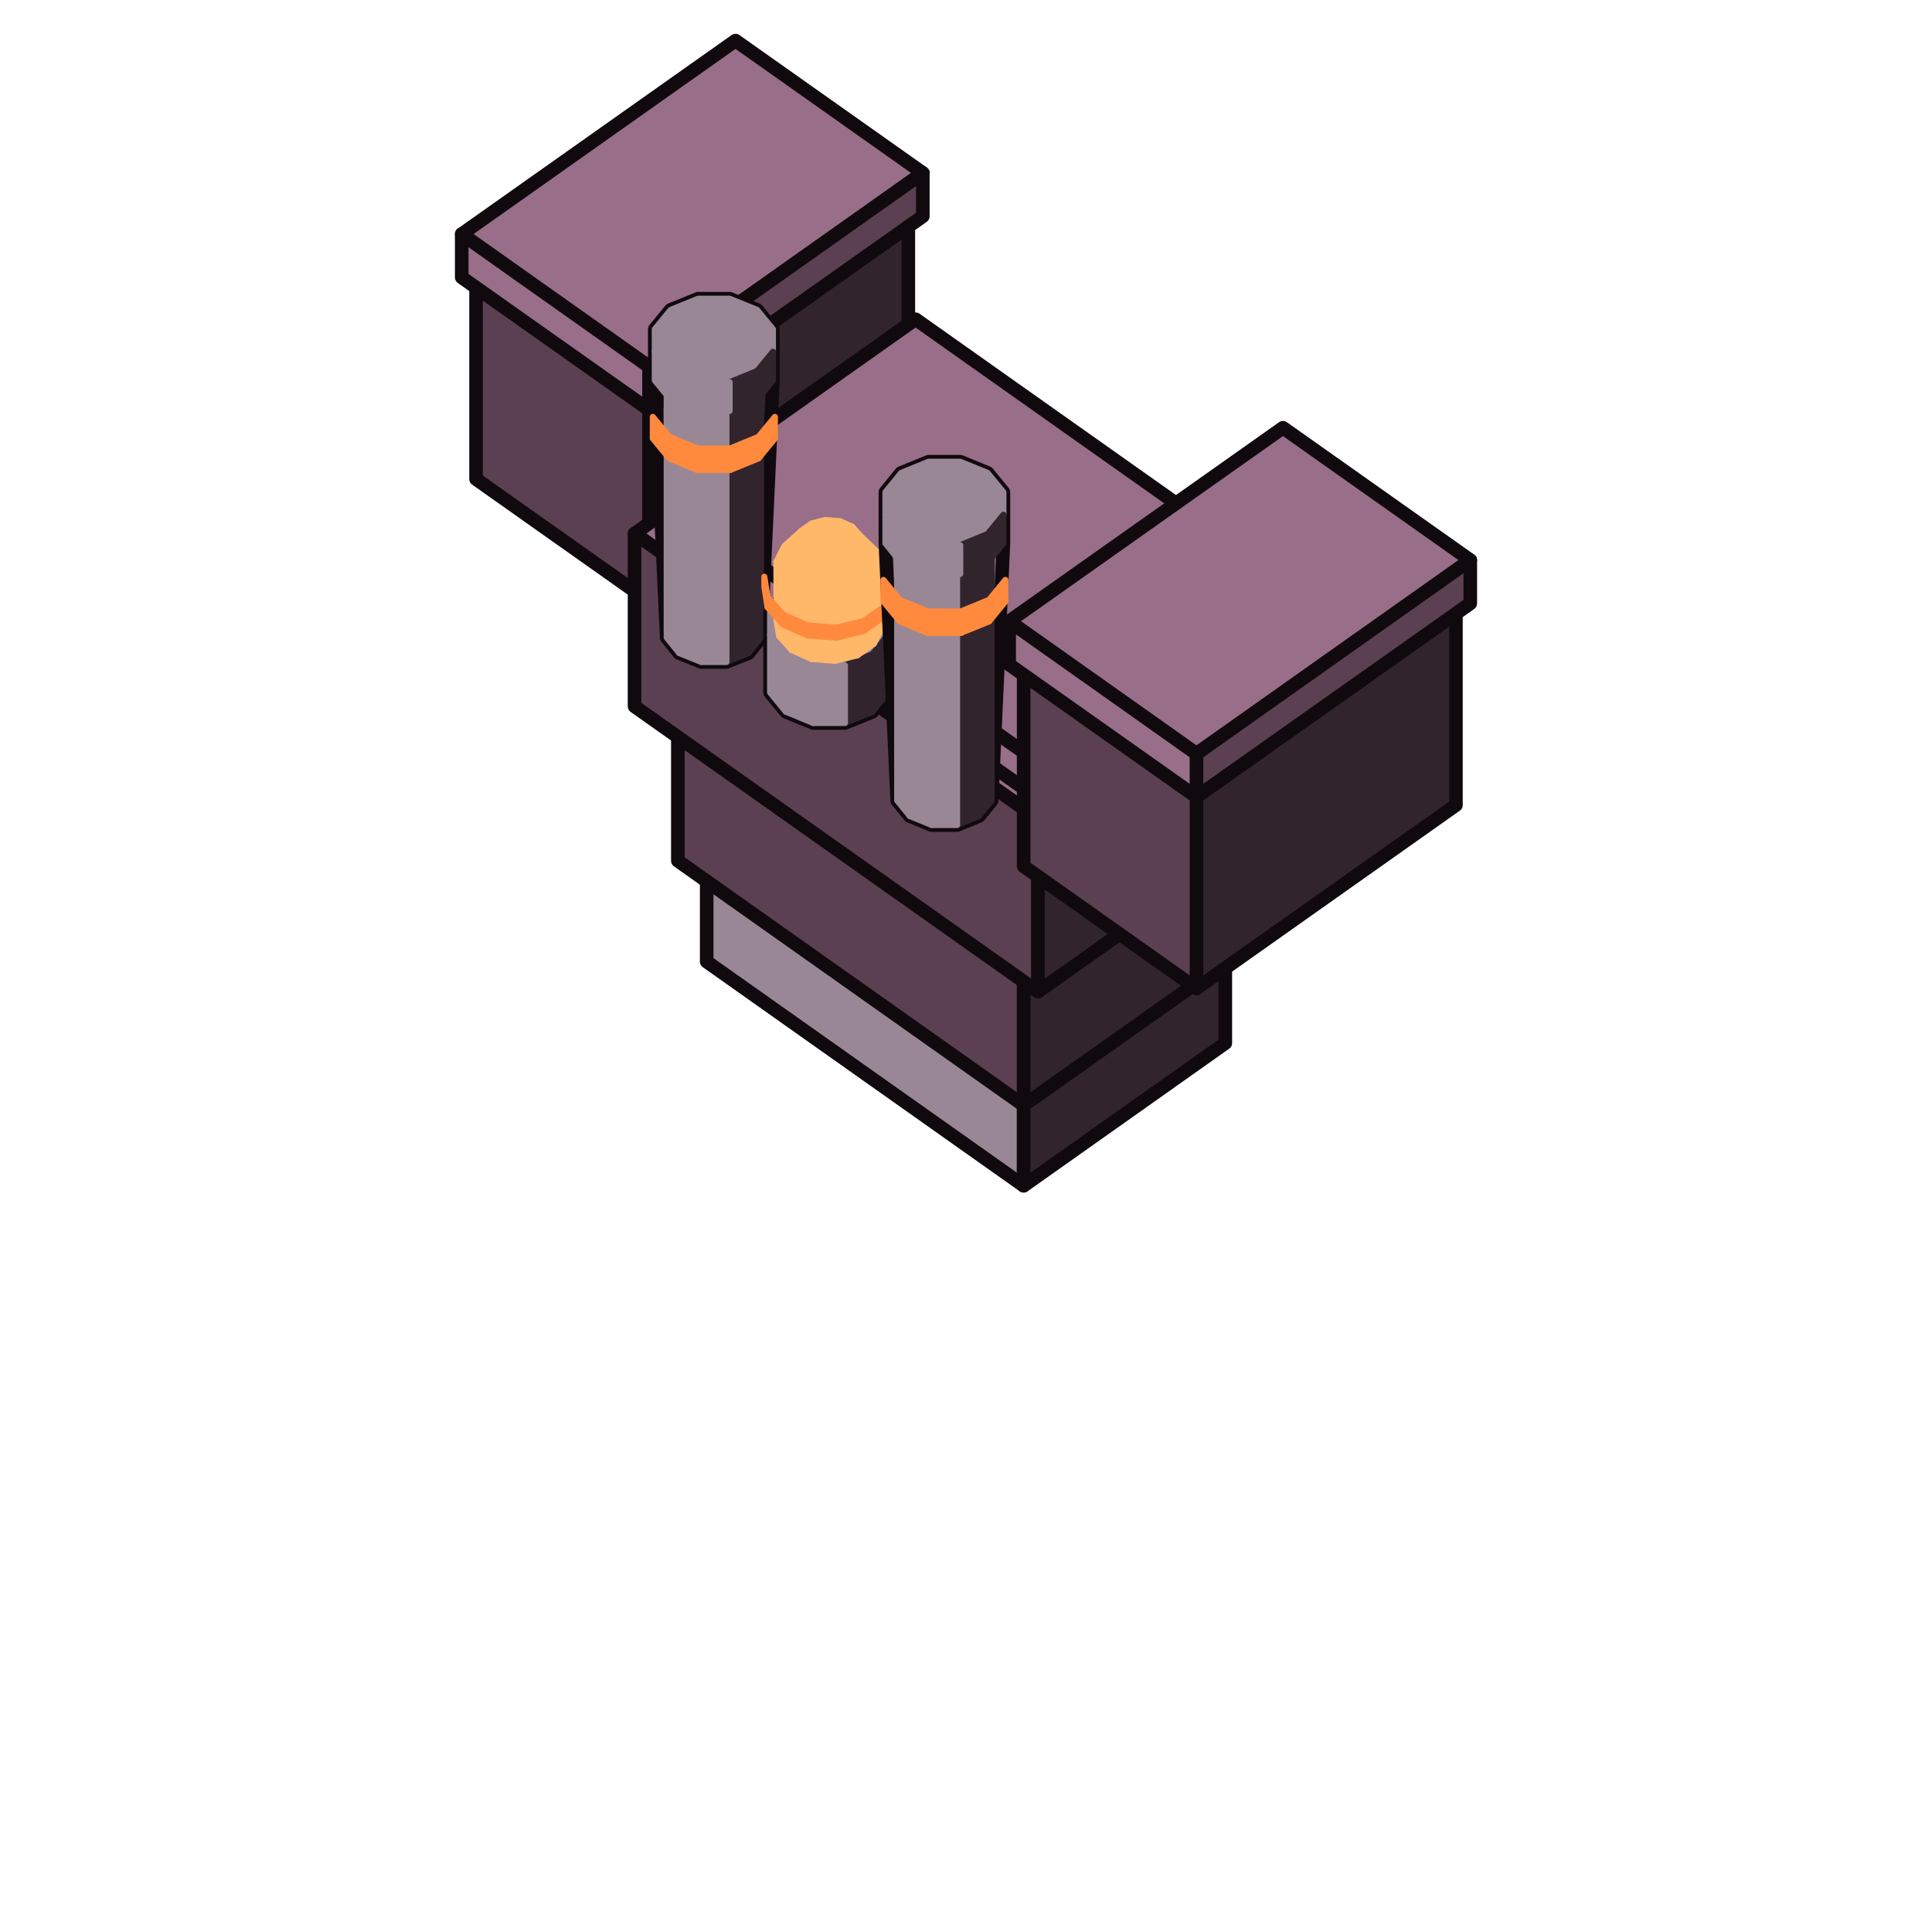
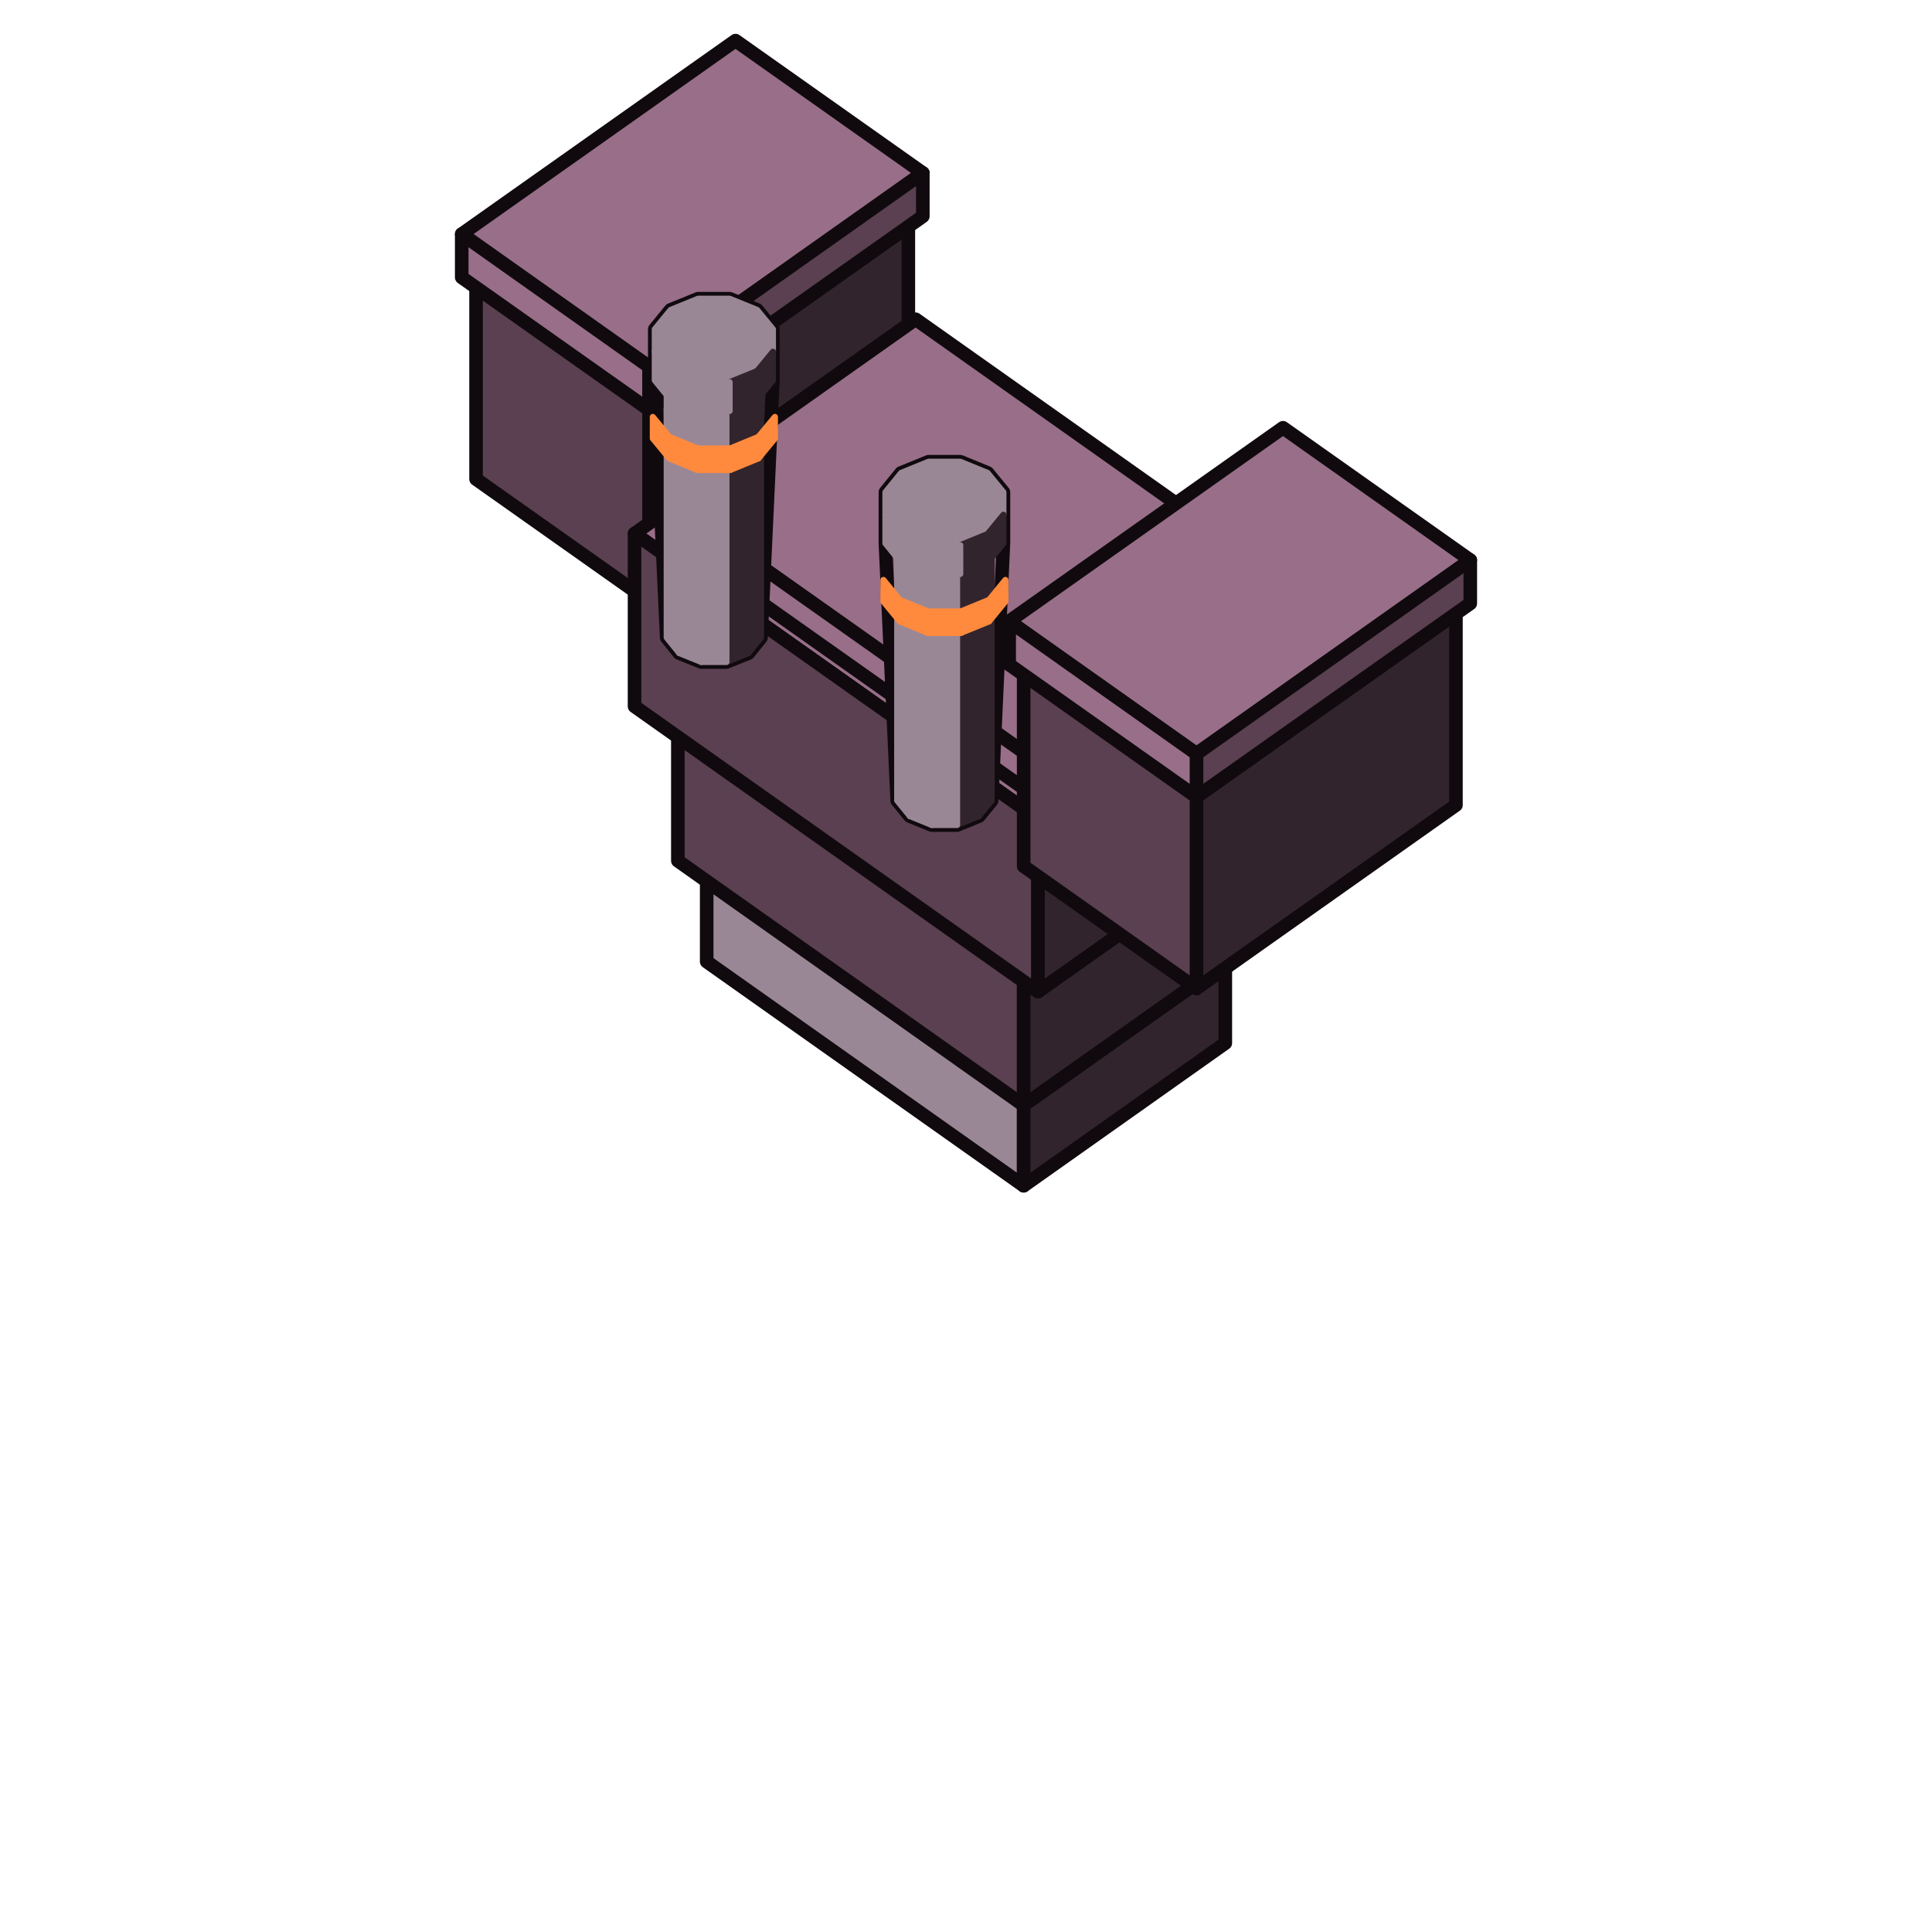
<svg xmlns="http://www.w3.org/2000/svg" viewBox="0 0 128 128" width="128" height="128" data-part-id="jugg_body" data-type="body" data-direction="north">
  <g stroke="#100a0e" stroke-width="0.9" stroke-linejoin="round">
    <path d="M67.34 40.84 L82.61 51.64 L82.61 50.3 L67.34 39.5 Z" fill="#ff8a3d" stroke="none" />
    <path d="M82.61 50.3 L83.09 49.96 L67.82 39.16 L67.34 39.5 Z" fill="#ff8a3d" stroke="none" />
    <path d="M50.64 15.22 L58.27 20.62 L58.27 17.75 L50.64 12.35 Z" fill="#ff8a3d" stroke="none" />
    <path d="M58.27 17.75 L58.85 17.35 L51.21 11.95 L50.64 12.35 Z" fill="#ff8a3d" stroke="none" />
    <path d="M67.82 71.88 L81.18 62.43 L60.18 47.58 L46.82 57.03 Z" fill="#9a8796" />
    <path d="M58.27 20.62 L58.85 20.21 L58.85 17.35 L58.27 17.75 Z" fill="#ff8a3d" stroke="none" />
    <path d="M64.48 42.07 L83.57 55.57 L83.57 40.3 L64.48 26.8 Z" fill="#32242d" />
    <path d="M82.61 51.64 L83.09 51.3 L83.09 49.96 L82.61 50.3 Z" fill="#ff8a3d" stroke="none" />
    <path d="M46.82 63.71 L67.82 78.56 L67.82 71.88 L46.82 57.03 Z" fill="#9a8796" />
    <path d="M67.34 29.38 L82.61 40.18 L82.61 38.84 L67.34 28.04 Z" fill="#ff8a3d" stroke="none" />
    <path d="M67.82 78.56 L81.18 69.11 L81.18 62.43 L67.82 71.88 Z" fill="#32242d" />
    <path d="M82.61 38.84 L83.09 38.51 L67.82 27.71 L67.34 28.04 Z" fill="#ff8a3d" stroke="none" />
    <path d="M83.57 40.3 L84.52 39.62 L65.43 26.12 L64.48 26.8 Z" fill="#5a4050" />
    <path d="M67.82 63.68 L84.05 52.2 L61.14 36.0 L44.91 47.48 Z" fill="#986e88" />
    <path d="M83.57 55.57 L84.52 54.89 L84.52 39.62 L83.57 40.3 Z" fill="#32242d" />
    <path d="M43.0 39.84 L60.18 27.69 L60.18 14.33 L43.0 26.48 Z" fill="#32242d" />
    <path d="M44.91 57.03 L67.82 73.23 L67.82 63.68 L44.91 47.48 Z" fill="#5a4050" />
    <path d="M43.0 26.48 L60.18 14.33 L48.73 6.23 L31.54 18.38 Z" fill="#986e88" />
    <path d="M82.61 40.18 L83.09 39.84 L83.09 38.51 L82.61 38.84 Z" fill="#ff8a3d" stroke="none" />
    <path d="M31.54 31.74 L43.0 39.84 L43.0 26.48 L31.54 18.38 Z" fill="#5a4050" />
    <path d="M43.0 24.29 L61.14 11.46 L48.73 2.69 L30.59 15.51 Z" fill="#986e88" />
    <path d="M67.82 73.23 L84.05 61.75 L84.05 52.2 L67.82 63.68 Z" fill="#32242d" />
    <path d="M43.0 27.15 L61.14 14.33 L61.14 11.46 L43.0 24.29 Z" fill="#5a4050" />
    <path d="M68.77 54.25 L87.39 41.09 L60.66 22.19 L42.04 35.35 Z" fill="#986e88" />
    <path d="M68.77 50.51 L85.48 38.7 L60.66 21.15 L43.95 32.96 Z" fill="#986e88" />
    <path d="M30.59 18.38 L43.0 27.15 L43.0 24.29 L30.59 15.51 Z" fill="#986e88" />
    <path d="M42.04 46.8 L68.77 65.7 L68.77 54.25 L42.04 35.35 Z" fill="#5a4050" />
    <path d="M68.77 65.7 L87.39 52.54 L87.39 41.09 L68.77 54.25 Z" fill="#32242d" />
    <path d="M43.95 35.35 L68.77 52.9 L68.77 50.51 L43.95 32.96 Z" fill="#986e88" />
    <path d="M43.38 21.81 L44.43 20.53 L46.25 19.79 L48.34 19.79 L50.16 20.53 L51.21 21.81 L51.21 25.2 L50.42 42.24 L49.59 43.27 L48.13 43.86 L46.46 43.86 L45.0 43.27 L44.17 42.24 L43.38 25.2 Z" fill="none" />
    <path d="M44.17 42.24 L45.0 43.27 L45.0 26.08 L44.17 25.06 Z" fill="#9a8796" stroke="#9a8796" stroke-width="0.4" />
    <path d="M49.59 43.27 L50.42 42.24 L50.42 25.06 L49.59 26.08 Z" fill="#32242d" stroke="#32242d" stroke-width="0.4" />
    <path d="M45.0 43.27 L46.46 43.86 L46.46 26.68 L45.0 26.08 Z" fill="#9a8796" stroke="#9a8796" stroke-width="0.4" />
    <path d="M48.13 43.86 L49.59 43.27 L49.59 26.08 L48.13 26.68 Z" fill="#32242d" stroke="#32242d" stroke-width="0.4" />
    <path d="M46.46 43.86 L48.13 43.86 L48.13 26.68 L46.46 26.68 Z" fill="#9a8796" stroke="#9a8796" stroke-width="0.4" />
-     <path d="M51.02 40.58 L52.07 39.29 L53.88 38.55 L55.98 38.55 L57.8 39.29 L58.84 40.58 L58.84 45.88 L57.8 47.16 L55.98 47.9 L53.88 47.9 L52.07 47.16 L51.02 45.88 Z" fill="none" />
    <path d="M68.77 52.9 L85.48 41.09 L85.48 38.7 L68.77 50.51 Z" fill="#5a4050" />
    <path d="M86.91 40.87 L94.55 46.27 L94.55 43.4 L86.91 38.0 Z" fill="#ff8a3d" stroke="none" />
-     <path d="M57.8 39.29 L55.98 38.55 L53.88 38.55 L52.07 39.29 L51.02 40.58 L51.02 42.06 L52.07 43.34 L53.88 44.08 L55.98 44.08 L57.8 43.34 L58.84 42.06 L58.84 40.58 Z" fill="#9a8796" stroke="#9a8796" stroke-width="0.4" />
-     <path d="M51.02 45.88 L52.07 47.16 L52.07 43.34 L51.02 42.06 Z" fill="#9a8796" stroke="#9a8796" stroke-width="0.4" />
-     <path d="M57.8 47.16 L58.84 45.88 L58.84 42.06 L57.8 43.34 Z" fill="#32242d" stroke="#32242d" stroke-width="0.4" />
    <path d="M94.55 43.4 L95.12 43.0 L87.48 37.6 L86.91 38.0 Z" fill="#ff8a3d" stroke="none" />
-     <path d="M52.07 47.16 L53.88 47.9 L53.88 44.08 L52.07 43.34 Z" fill="#9a8796" stroke="#9a8796" stroke-width="0.4" />
-     <path d="M55.98 47.9 L57.8 47.16 L57.8 43.34 L55.98 44.08 Z" fill="#32242d" stroke="#32242d" stroke-width="0.4" />
-     <path d="M53.88 47.9 L55.98 47.9 L55.98 44.08 L53.88 44.08 Z" fill="#9a8796" stroke="#9a8796" stroke-width="0.4" />
-     <path d="M51.44 41.04 L51.62 42.14 L51.62 38.32 L51.44 37.22 Z" fill="#ffb76a" stroke="#ffb76a" stroke-width="0.4" />
    <path d="M43.25 29.05 L44.34 30.37 L44.34 28.94 L43.25 27.62 Z" fill="#ff8a3d" stroke="#ff8a3d" stroke-width="0.4" />
    <path d="M50.25 30.37 L51.34 29.05 L51.34 27.62 L50.25 28.94 Z" fill="#ff8a3d" stroke="#ff8a3d" stroke-width="0.4" />
-     <path d="M50.64 38.88 L50.85 40.23 L50.85 39.56 L50.64 38.21 Z" fill="#ff8a3d" stroke="#ff8a3d" stroke-width="0.4" />
-     <path d="M57.9 42.64 L58.42 41.6 L58.42 37.78 L57.9 38.82 Z" fill="#ffb76a" stroke="#ffb76a" stroke-width="0.4" />
    <path d="M94.55 46.27 L95.12 45.86 L95.12 43.0 L94.55 43.4 Z" fill="#ff8a3d" stroke="none" />
-     <path d="M51.96 36.18 L51.44 37.22 L52.78 35.8 L53.1 35.16 Z" fill="#ffb76a" stroke="#ffb76a" stroke-width="0.4" />
-     <path d="M51.62 42.14 L52.45 43.07 L52.45 39.26 L51.62 38.32 Z" fill="#ffb76a" stroke="#ffb76a" stroke-width="0.4" />
-     <path d="M58.59 40.84 L59.22 39.56 L59.22 38.89 L58.59 40.18 Z" fill="#ff8a3d" stroke="#ff8a3d" stroke-width="0.4" />
    <path d="M44.34 30.37 L46.21 31.14 L46.21 29.71 L44.34 28.94 Z" fill="#ff8a3d" stroke="#ff8a3d" stroke-width="0.4" />
    <path d="M48.38 31.14 L50.25 30.37 L50.25 28.94 L48.38 29.71 Z" fill="#ff8a3d" stroke="#ff8a3d" stroke-width="0.4" />
-     <path d="M58.42 37.78 L58.24 36.68 L56.97 35.47 L57.08 36.14 Z" fill="#ffb76a" stroke="#ffb76a" stroke-width="0.4" />
-     <path d="M56.8 43.42 L57.9 42.64 L57.9 38.82 L56.8 39.6 Z" fill="#ffb76a" stroke="#ffb76a" stroke-width="0.4" />
-     <path d="M55.64 34.53 L54.69 34.45 L54.93 35.4 L54.93 35.4 Z" fill="#ffb76a" stroke="#ffb76a" stroke-width="0.4" />
-     <path d="M54.69 34.45 L53.78 34.68 L54.93 35.4 L54.93 35.4 Z" fill="#ffb76a" stroke="#ffb76a" stroke-width="0.4" />
-     <path d="M50.85 40.23 L51.88 41.38 L51.88 40.71 L50.85 39.56 Z" fill="#ff8a3d" stroke="#ff8a3d" stroke-width="0.4" />
-     <path d="M56.46 34.89 L55.64 34.53 L54.93 35.4 L54.93 35.4 Z" fill="#ffb76a" stroke="#ffb76a" stroke-width="0.4" />
    <path d="M46.21 31.14 L48.38 31.14 L48.38 29.71 L46.21 29.71 Z" fill="#ff8a3d" stroke="#ff8a3d" stroke-width="0.4" />
-     <path d="M52.45 43.07 L53.77 43.66 L53.77 39.84 L52.45 39.26 Z" fill="#ffb76a" stroke="#ffb76a" stroke-width="0.4" />
-     <path d="M53.78 34.68 L53.1 35.16 L54.93 35.4 L54.93 35.4 Z" fill="#ffb76a" stroke="#ffb76a" stroke-width="0.4" />
-     <path d="M51.44 37.22 L51.62 38.32 L52.89 36.48 L52.78 35.8 Z" fill="#ffb76a" stroke="#ffb76a" stroke-width="0.4" />
-     <path d="M56.97 35.47 L56.46 34.89 L54.93 35.4 L54.93 35.4 Z" fill="#ffb76a" stroke="#ffb76a" stroke-width="0.4" />
-     <path d="M55.32 43.78 L56.8 43.42 L56.8 39.6 L55.32 39.97 Z" fill="#ffb76a" stroke="#ffb76a" stroke-width="0.4" />
-     <path d="M53.1 35.16 L52.78 35.8 L54.93 35.4 L54.93 35.4 Z" fill="#ffb76a" stroke="#ffb76a" stroke-width="0.4" />
-     <path d="M53.77 43.66 L55.32 43.78 L55.32 39.97 L53.77 39.84 Z" fill="#ffb76a" stroke="#ffb76a" stroke-width="0.4" />
-     <path d="M57.23 41.8 L58.59 40.84 L58.59 40.18 L57.23 41.14 Z" fill="#ff8a3d" stroke="#ff8a3d" stroke-width="0.4" />
-     <path d="M57.9 38.82 L58.42 37.78 L57.08 36.14 L56.76 36.79 Z" fill="#ffb76a" stroke="#ffb76a" stroke-width="0.4" />
-     <path d="M57.08 36.14 L56.97 35.47 L54.93 35.4 L54.93 35.4 Z" fill="#ffb76a" stroke="#ffb76a" stroke-width="0.4" />
    <path d="M50.16 20.53 L48.34 19.79 L46.25 19.79 L44.43 20.53 L43.38 21.81 L43.38 23.3 L44.43 24.58 L46.25 25.32 L48.34 25.32 L50.16 24.58 L51.21 23.3 L51.21 21.81 Z" fill="#9a8796" stroke="#9a8796" stroke-width="0.4" />
-     <path d="M52.78 35.8 L52.89 36.48 L54.93 35.4 L54.93 35.4 Z" fill="#ffb76a" stroke="#ffb76a" stroke-width="0.4" />
-     <path d="M56.76 36.79 L57.08 36.14 L54.93 35.4 L54.93 35.4 Z" fill="#ffb76a" stroke="#ffb76a" stroke-width="0.4" />
-     <path d="M51.88 41.38 L53.5 42.1 L53.5 41.43 L51.88 40.71 Z" fill="#ff8a3d" stroke="#ff8a3d" stroke-width="0.4" />
-     <path d="M51.62 38.32 L52.45 39.26 L53.4 37.05 L52.89 36.48 Z" fill="#ffb76a" stroke="#ffb76a" stroke-width="0.4" />
-     <path d="M52.89 36.48 L53.4 37.05 L54.93 35.4 L54.93 35.4 Z" fill="#ffb76a" stroke="#ffb76a" stroke-width="0.4" />
-     <path d="M56.08 37.27 L56.76 36.79 L54.93 35.4 L54.93 35.4 Z" fill="#ffb76a" stroke="#ffb76a" stroke-width="0.4" />
-     <path d="M55.42 42.25 L57.23 41.8 L57.23 41.14 L55.42 41.59 Z" fill="#ff8a3d" stroke="#ff8a3d" stroke-width="0.4" />
-     <path d="M53.4 37.05 L54.22 37.41 L54.93 35.4 L54.93 35.4 Z" fill="#ffb76a" stroke="#ffb76a" stroke-width="0.4" />
-     <path d="M56.8 39.6 L57.9 38.82 L56.76 36.79 L56.08 37.27 Z" fill="#ffb76a" stroke="#ffb76a" stroke-width="0.4" />
-     <path d="M53.5 42.1 L55.42 42.25 L55.42 41.59 L53.5 41.43 Z" fill="#ff8a3d" stroke="#ff8a3d" stroke-width="0.4" />
-     <path d="M55.17 37.49 L56.08 37.27 L54.93 35.4 L54.93 35.4 Z" fill="#ffb76a" stroke="#ffb76a" stroke-width="0.4" />
-     <path d="M54.22 37.41 L55.17 37.49 L54.93 35.4 L54.93 35.4 Z" fill="#ffb76a" stroke="#ffb76a" stroke-width="0.4" />
    <path d="M43.38 25.2 L44.43 26.49 L44.43 24.58 L43.38 23.3 Z" fill="#9a8796" stroke="#9a8796" stroke-width="0.4" />
    <path d="M50.16 26.49 L51.21 25.2 L51.21 23.3 L50.16 24.58 Z" fill="#32242d" stroke="#32242d" stroke-width="0.4" />
-     <path d="M52.45 39.26 L53.77 39.84 L54.22 37.41 L53.4 37.05 Z" fill="#ffb76a" stroke="#ffb76a" stroke-width="0.4" />
-     <path d="M55.32 39.97 L56.8 39.6 L56.08 37.27 L55.17 37.49 Z" fill="#ffb76a" stroke="#ffb76a" stroke-width="0.4" />
-     <path d="M53.77 39.84 L55.32 39.97 L55.17 37.49 L54.22 37.41 Z" fill="#ffb76a" stroke="#ffb76a" stroke-width="0.4" />
    <path d="M44.43 26.49 L46.25 27.23 L46.25 25.32 L44.43 24.58 Z" fill="#9a8796" stroke="#9a8796" stroke-width="0.4" />
    <path d="M48.34 27.23 L50.16 26.49 L50.16 24.58 L48.34 25.32 Z" fill="#32242d" stroke="#32242d" stroke-width="0.4" />
    <path d="M46.25 27.23 L48.34 27.23 L48.34 25.32 L46.25 25.32 Z" fill="#9a8796" stroke="#9a8796" stroke-width="0.4" />
    <path d="M58.66 32.61 L59.7 31.33 L61.52 30.59 L63.62 30.59 L65.43 31.33 L66.48 32.61 L66.48 36.0 L65.7 53.04 L64.86 54.07 L63.41 54.66 L61.73 54.66 L60.28 54.07 L59.44 53.04 L58.66 36.0 Z" fill="none" />
    <path d="M59.44 53.04 L60.28 54.07 L60.28 36.88 L59.44 35.86 Z" fill="#9a8796" stroke="#9a8796" stroke-width="0.4" />
    <path d="M64.86 54.07 L65.7 53.04 L65.7 35.86 L64.86 36.88 Z" fill="#32242d" stroke="#32242d" stroke-width="0.4" />
    <path d="M60.28 54.07 L61.73 54.66 L61.73 37.48 L60.28 36.88 Z" fill="#9a8796" stroke="#9a8796" stroke-width="0.4" />
    <path d="M63.41 54.66 L64.86 54.07 L64.86 36.88 L63.41 37.48 Z" fill="#32242d" stroke="#32242d" stroke-width="0.4" />
    <path d="M61.73 54.66 L63.41 54.66 L63.41 37.48 L61.73 37.48 Z" fill="#9a8796" stroke="#9a8796" stroke-width="0.4" />
    <path d="M79.27 65.49 L96.46 53.34 L96.46 39.98 L79.27 52.13 Z" fill="#32242d" />
    <path d="M79.27 52.13 L96.46 39.98 L85.0 31.88 L67.82 44.03 Z" fill="#986e88" />
    <path d="M67.82 57.39 L79.27 65.49 L79.27 52.13 L67.82 44.03 Z" fill="#5a4050" />
    <path d="M79.27 49.94 L97.41 37.11 L85.0 28.34 L66.86 41.16 Z" fill="#986e88" />
    <path d="M58.53 39.85 L59.61 41.17 L59.61 39.74 L58.53 38.42 Z" fill="#ff8a3d" stroke="#ff8a3d" stroke-width="0.4" />
    <path d="M65.53 41.17 L66.61 39.85 L66.61 38.42 L65.53 39.74 Z" fill="#ff8a3d" stroke="#ff8a3d" stroke-width="0.4" />
    <path d="M59.61 41.17 L61.48 41.94 L61.48 40.51 L59.61 39.74 Z" fill="#ff8a3d" stroke="#ff8a3d" stroke-width="0.4" />
    <path d="M63.65 41.94 L65.53 41.17 L65.53 39.74 L63.65 40.51 Z" fill="#ff8a3d" stroke="#ff8a3d" stroke-width="0.4" />
    <path d="M61.48 41.94 L63.65 41.94 L63.65 40.51 L61.48 40.51 Z" fill="#ff8a3d" stroke="#ff8a3d" stroke-width="0.4" />
    <path d="M65.43 31.33 L63.62 30.59 L61.52 30.59 L59.7 31.33 L58.66 32.61 L58.66 34.1 L59.7 35.38 L61.52 36.12 L63.62 36.12 L65.43 35.38 L66.48 34.1 L66.48 32.61 Z" fill="#9a8796" stroke="#9a8796" stroke-width="0.4" />
    <path d="M58.66 36.0 L59.7 37.29 L59.7 35.38 L58.66 34.1 Z" fill="#9a8796" stroke="#9a8796" stroke-width="0.4" />
    <path d="M65.43 37.29 L66.48 36.0 L66.48 34.1 L65.43 35.38 Z" fill="#32242d" stroke="#32242d" stroke-width="0.4" />
    <path d="M79.27 52.8 L97.41 39.98 L97.41 37.11 L79.27 49.94 Z" fill="#5a4050" />
    <path d="M59.7 37.29 L61.52 38.03 L61.52 36.12 L59.7 35.38 Z" fill="#9a8796" stroke="#9a8796" stroke-width="0.4" />
    <path d="M63.62 38.03 L65.43 37.29 L65.43 35.38 L63.62 36.12 Z" fill="#32242d" stroke="#32242d" stroke-width="0.4" />
    <path d="M61.52 38.03 L63.62 38.03 L63.62 36.12 L61.52 36.12 Z" fill="#9a8796" stroke="#9a8796" stroke-width="0.4" />
    <path d="M66.86 44.03 L79.27 52.8 L79.27 49.94 L66.86 41.16 Z" fill="#986e88" />
  </g>
</svg>
